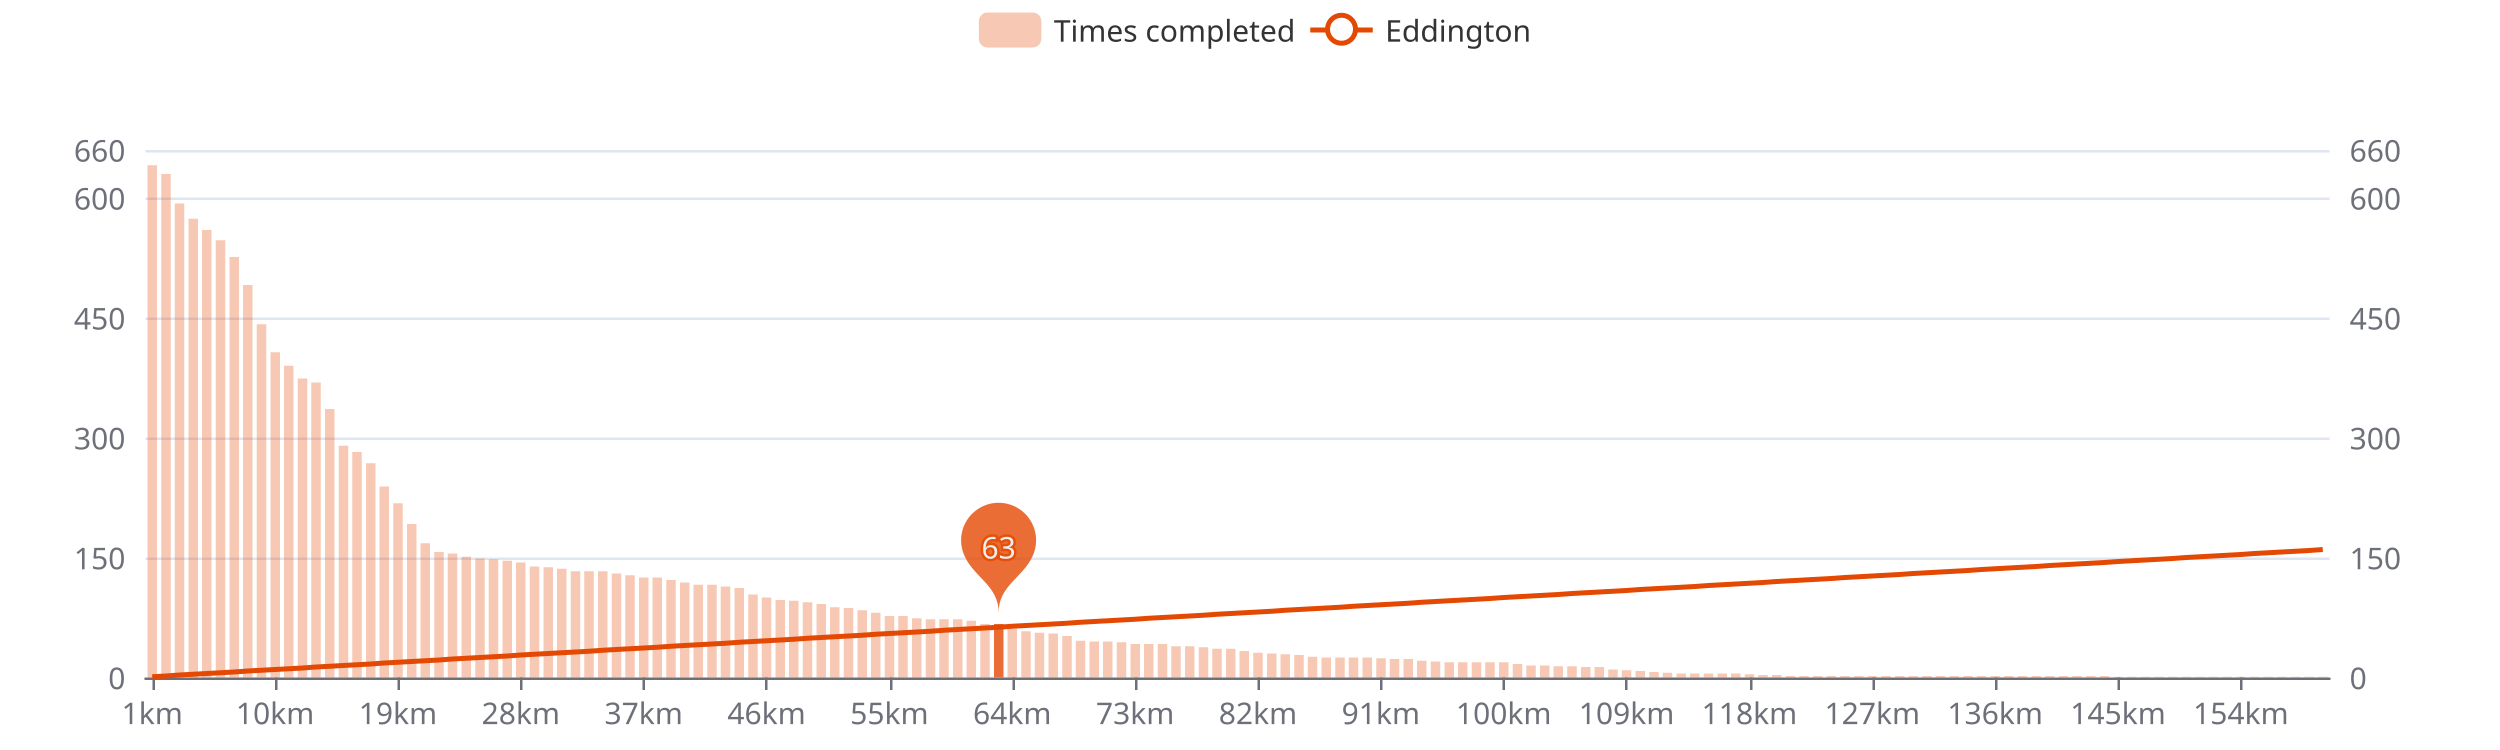
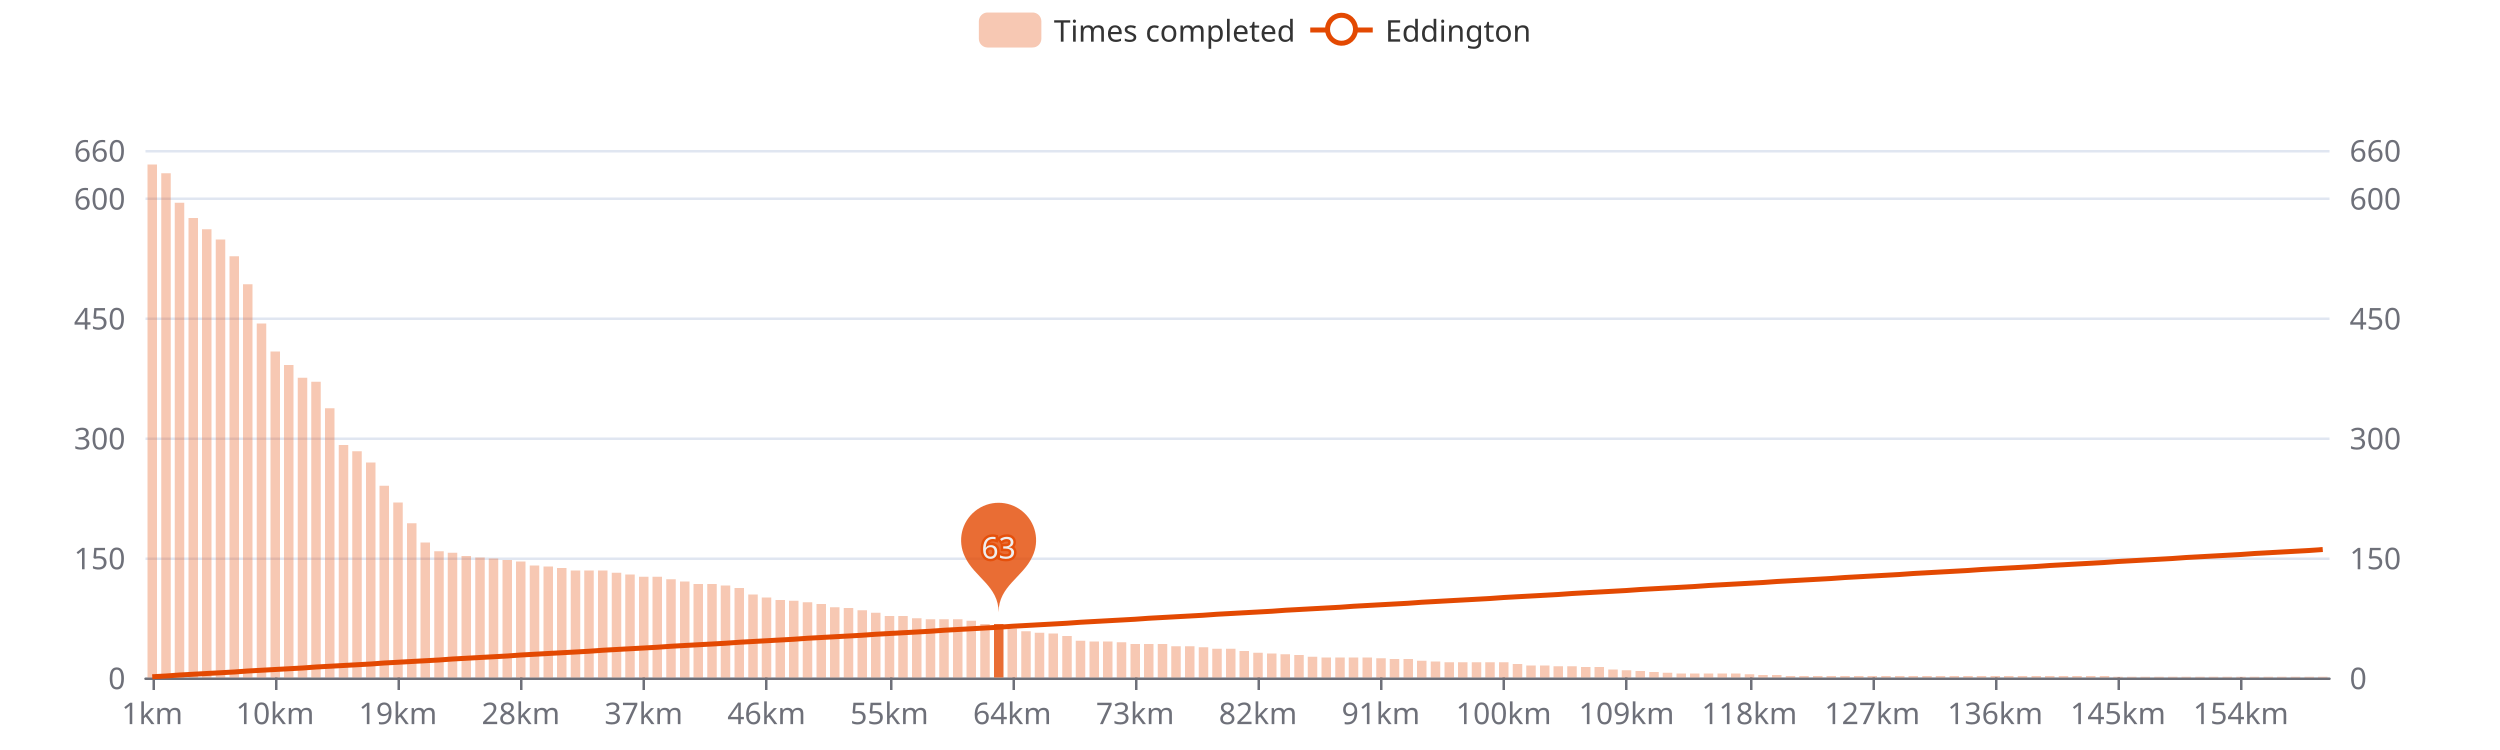
<svg xmlns="http://www.w3.org/2000/svg" width="1000" height="300" version="1.1" baseProfile="full" viewBox="0 0 1000 300">
  <rect width="1000" height="300" x="0" y="0" id="0" fill="#ffffff" />
  <path d="M58.2 271.5L931.8 271.5" fill="none" stroke="#E0E6F1" />
  <path d="M58.2 223.5L931.8 223.5" fill="none" stroke="#E0E6F1" />
  <path d="M58.2 175.5L931.8 175.5" fill="none" stroke="#E0E6F1" />
  <path d="M58.2 127.5L931.8 127.5" fill="none" stroke="#E0E6F1" />
  <path d="M58.2 79.5L931.8 79.5" fill="none" stroke="#E0E6F1" />
  <path d="M58.2 60.5L931.8 60.5" fill="none" stroke="#E0E6F1" />
  <path d="M58.2 271.5L931.8 271.5" fill="none" stroke="#6E7079" stroke-linecap="round" />
  <path d="M61.5 271L61.5 276" fill="none" stroke="#6E7079" />
  <path d="M110.5 271L110.5 276" fill="none" stroke="#6E7079" />
  <path d="M159.5 271L159.5 276" fill="none" stroke="#6E7079" />
  <path d="M208.5 271L208.5 276" fill="none" stroke="#6E7079" />
  <path d="M257.5 271L257.5 276" fill="none" stroke="#6E7079" />
  <path d="M306.5 271L306.5 276" fill="none" stroke="#6E7079" />
  <path d="M356.5 271L356.5 276" fill="none" stroke="#6E7079" />
  <path d="M405.5 271L405.5 276" fill="none" stroke="#6E7079" />
  <path d="M454.5 271L454.5 276" fill="none" stroke="#6E7079" />
  <path d="M503.5 271L503.5 276" fill="none" stroke="#6E7079" />
  <path d="M552.5 271L552.5 276" fill="none" stroke="#6E7079" />
  <path d="M601.5 271L601.5 276" fill="none" stroke="#6E7079" />
  <path d="M650.5 271L650.5 276" fill="none" stroke="#6E7079" />
  <path d="M700.5 271L700.5 276" fill="none" stroke="#6E7079" />
  <path d="M749.5 271L749.5 276" fill="none" stroke="#6E7079" />
  <path d="M798.5 271L798.5 276" fill="none" stroke="#6E7079" />
  <path d="M847.5 271L847.5 276" fill="none" stroke="#6E7079" />
  <path d="M896.5 271L896.5 276" fill="none" stroke="#6E7079" />
  <text dominant-baseline="central" text-anchor="end" style="font-size:12px;font-family:sans-serif;" transform="translate(50.16 271)" fill="#6E7079">0</text>
  <text dominant-baseline="central" text-anchor="end" style="font-size:12px;font-family:sans-serif;" transform="translate(50.16 223.0455)" fill="#6E7079">150</text>
  <text dominant-baseline="central" text-anchor="end" style="font-size:12px;font-family:sans-serif;" transform="translate(50.16 175.0909)" fill="#6E7079">300</text>
  <text dominant-baseline="central" text-anchor="end" style="font-size:12px;font-family:sans-serif;" transform="translate(50.16 127.1364)" fill="#6E7079">450</text>
  <text dominant-baseline="central" text-anchor="end" style="font-size:12px;font-family:sans-serif;" transform="translate(50.16 79.1818)" fill="#6E7079">600</text>
  <text dominant-baseline="central" text-anchor="end" style="font-size:12px;font-family:sans-serif;" transform="translate(50.16 60)" fill="#6E7079">660</text>
  <text dominant-baseline="central" text-anchor="start" style="font-size:12px;font-family:sans-serif;" transform="translate(939.84 271)" fill="#6E7079">0</text>
  <text dominant-baseline="central" text-anchor="start" style="font-size:12px;font-family:sans-serif;" transform="translate(939.84 223.0455)" fill="#6E7079">150</text>
  <text dominant-baseline="central" text-anchor="start" style="font-size:12px;font-family:sans-serif;" transform="translate(939.84 175.0909)" fill="#6E7079">300</text>
  <text dominant-baseline="central" text-anchor="start" style="font-size:12px;font-family:sans-serif;" transform="translate(939.84 127.1364)" fill="#6E7079">450</text>
  <text dominant-baseline="central" text-anchor="start" style="font-size:12px;font-family:sans-serif;" transform="translate(939.84 79.1818)" fill="#6E7079">600</text>
  <text dominant-baseline="central" text-anchor="start" style="font-size:12px;font-family:sans-serif;" transform="translate(939.84 60)" fill="#6E7079">660</text>
  <text dominant-baseline="central" text-anchor="middle" style="font-size:12px;font-family:sans-serif;" y="6" transform="translate(60.8903 279)" fill="#6E7079">1km</text>
  <text dominant-baseline="central" text-anchor="middle" style="font-size:12px;font-family:sans-serif;" y="6" transform="translate(110.0348 279)" fill="#6E7079">10km</text>
  <text dominant-baseline="central" text-anchor="middle" style="font-size:12px;font-family:sans-serif;" y="6" transform="translate(159.1793 279)" fill="#6E7079">19km</text>
  <text dominant-baseline="central" text-anchor="middle" style="font-size:12px;font-family:sans-serif;" y="6" transform="translate(208.3238 279)" fill="#6E7079">28km</text>
  <text dominant-baseline="central" text-anchor="middle" style="font-size:12px;font-family:sans-serif;" y="6" transform="translate(257.4683 279)" fill="#6E7079">37km</text>
  <text dominant-baseline="central" text-anchor="middle" style="font-size:12px;font-family:sans-serif;" y="6" transform="translate(306.6128 279)" fill="#6E7079">46km</text>
  <text dominant-baseline="central" text-anchor="middle" style="font-size:12px;font-family:sans-serif;" y="6" transform="translate(355.7573 279)" fill="#6E7079">55km</text>
  <text dominant-baseline="central" text-anchor="middle" style="font-size:12px;font-family:sans-serif;" y="6" transform="translate(404.9018 279)" fill="#6E7079">64km</text>
  <text dominant-baseline="central" text-anchor="middle" style="font-size:12px;font-family:sans-serif;" y="6" transform="translate(454.0463 279)" fill="#6E7079">73km</text>
  <text dominant-baseline="central" text-anchor="middle" style="font-size:12px;font-family:sans-serif;" y="6" transform="translate(503.1908 279)" fill="#6E7079">82km</text>
  <text dominant-baseline="central" text-anchor="middle" style="font-size:12px;font-family:sans-serif;" y="6" transform="translate(552.3353 279)" fill="#6E7079">91km</text>
  <text dominant-baseline="central" text-anchor="middle" style="font-size:12px;font-family:sans-serif;" y="6" transform="translate(601.4798 279)" fill="#6E7079">100km</text>
  <text dominant-baseline="central" text-anchor="middle" style="font-size:12px;font-family:sans-serif;" y="6" transform="translate(650.6243 279)" fill="#6E7079">109km</text>
  <text dominant-baseline="central" text-anchor="middle" style="font-size:12px;font-family:sans-serif;" y="6" transform="translate(699.7688 279)" fill="#6E7079">118km</text>
  <text dominant-baseline="central" text-anchor="middle" style="font-size:12px;font-family:sans-serif;" y="6" transform="translate(748.9133 279)" fill="#6E7079">127km</text>
  <text dominant-baseline="central" text-anchor="middle" style="font-size:12px;font-family:sans-serif;" y="6" transform="translate(798.0578 279)" fill="#6E7079">136km</text>
  <text dominant-baseline="central" text-anchor="middle" style="font-size:12px;font-family:sans-serif;" y="6" transform="translate(847.2023 279)" fill="#6E7079">145km</text>
  <text dominant-baseline="central" text-anchor="middle" style="font-size:12px;font-family:sans-serif;" y="6" transform="translate(896.3468 279)" fill="#6E7079">154km</text>
-   <path d="M59 271l3.8 0l0 -204.9l-3.8 0Z" fill="rgb(227,73,2)" fill-opacity="0.3" />
-   <path d="M64.5 271l3.8 0l0 -201.4l-3.8 0Z" fill="rgb(227,73,2)" fill-opacity="0.3" />
-   <path d="M69.9 271l3.8 0l0 -189.6l-3.8 0Z" fill="rgb(227,73,2)" fill-opacity="0.3" />
-   <path d="M75.4 271l3.8 0l0 -183.5l-3.8 0Z" fill="rgb(227,73,2)" fill-opacity="0.3" />
-   <path d="M80.8 271l3.8 0l0 -179l-3.8 0Z" fill="rgb(227,73,2)" fill-opacity="0.3" />
-   <path d="M86.3 271l3.8 0l0 -174.9l-3.8 0Z" fill="rgb(227,73,2)" fill-opacity="0.3" />
-   <path d="M91.8 271l3.8 0l0 -168.2l-3.8 0Z" fill="rgb(227,73,2)" fill-opacity="0.3" />
-   <path d="M97.2 271l3.8 0l0 -157l-3.8 0Z" fill="rgb(227,73,2)" fill-opacity="0.3" />
-   <path d="M102.7 271l3.8 0l0 -141.3l-3.8 0Z" fill="rgb(227,73,2)" fill-opacity="0.3" />
-   <path d="M108.2 271l3.8 0l0 -130.1l-3.8 0Z" fill="rgb(227,73,2)" fill-opacity="0.3" />
-   <path d="M113.6 271l3.8 0l0 -124.7l-3.8 0Z" fill="rgb(227,73,2)" fill-opacity="0.3" />
-   <path d="M119.1 271l3.8 0l0 -119.6l-3.8 0Z" fill="rgb(227,73,2)" fill-opacity="0.3" />
-   <path d="M124.5 271l3.8 0l0 -118l-3.8 0Z" fill="rgb(227,73,2)" fill-opacity="0.3" />
-   <path d="M130 271l3.8 0l0 -107.4l-3.8 0Z" fill="rgb(227,73,2)" fill-opacity="0.3" />
-   <path d="M135.5 271l3.8 0l0 -92.7l-3.8 0Z" fill="rgb(227,73,2)" fill-opacity="0.3" />
-   <path d="M140.9 271l3.8 0l0 -90.2l-3.8 0Z" fill="rgb(227,73,2)" fill-opacity="0.3" />
-   <path d="M146.4 271l3.8 0l0 -85.7l-3.8 0Z" fill="rgb(227,73,2)" fill-opacity="0.3" />
-   <path d="M151.8 271l3.8 0l0 -76.4l-3.8 0Z" fill="rgb(227,73,2)" fill-opacity="0.3" />
-   <path d="M157.3 271l3.8 0l0 -69.7l-3.8 0Z" fill="rgb(227,73,2)" fill-opacity="0.3" />
-   <path d="M162.8 271l3.8 0l0 -61.4l-3.8 0Z" fill="rgb(227,73,2)" fill-opacity="0.3" />
-   <path d="M168.2 271l3.8 0l0 -53.7l-3.8 0Z" fill="rgb(227,73,2)" fill-opacity="0.3" />
-   <path d="M173.7 271l3.8 0l0 -50.2l-3.8 0Z" fill="rgb(227,73,2)" fill-opacity="0.3" />
-   <path d="M179.1 271l3.8 0l0 -49.6l-3.8 0Z" fill="rgb(227,73,2)" fill-opacity="0.3" />
-   <path d="M184.6 271l3.8 0l0 -48.3l-3.8 0Z" fill="rgb(227,73,2)" fill-opacity="0.3" />
-   <path d="M190.1 271l3.8 0l0 -47.6l-3.8 0Z" fill="rgb(227,73,2)" fill-opacity="0.3" />
-   <path d="M195.5 271l3.8 0l0 -47.3l-3.8 0Z" fill="rgb(227,73,2)" fill-opacity="0.3" />
-   <path d="M201 271l3.8 0l0 -46.7l-3.8 0Z" fill="rgb(227,73,2)" fill-opacity="0.3" />
-   <path d="M206.4 271l3.8 0l0 -46l-3.8 0Z" fill="rgb(227,73,2)" fill-opacity="0.3" />
-   <path d="M211.9 271l3.8 0l0 -44.4l-3.8 0Z" fill="rgb(227,73,2)" fill-opacity="0.3" />
-   <path d="M217.4 271l3.8 0l0 -44.1l-3.8 0Z" fill="rgb(227,73,2)" fill-opacity="0.3" />
-   <path d="M222.8 271l3.8 0l0 -43.5l-3.8 0Z" fill="rgb(227,73,2)" fill-opacity="0.3" />
-   <path d="M228.3 271l3.8 0l0 -42.5l-3.8 0Z" fill="rgb(227,73,2)" fill-opacity="0.3" />
-   <path d="M233.7 271l3.8 0l0 -42.5l-3.8 0Z" fill="rgb(227,73,2)" fill-opacity="0.3" />
-   <path d="M239.2 271l3.8 0l0 -42.5l-3.8 0Z" fill="rgb(227,73,2)" fill-opacity="0.3" />
-   <path d="M244.7 271l3.8 0l0 -41.6l-3.8 0Z" fill="rgb(227,73,2)" fill-opacity="0.3" />
-   <path d="M250.1 271l3.8 0l0 -40.9l-3.8 0Z" fill="rgb(227,73,2)" fill-opacity="0.3" />
-   <path d="M255.6 271l3.8 0l0 -40l-3.8 0Z" fill="rgb(227,73,2)" fill-opacity="0.3" />
-   <path d="M261 271l3.8 0l0 -40l-3.8 0Z" fill="rgb(227,73,2)" fill-opacity="0.3" />
-   <path d="M266.5 271l3.8 0l0 -39l-3.8 0Z" fill="rgb(227,73,2)" fill-opacity="0.3" />
-   <path d="M272 271l3.8 0l0 -38l-3.8 0Z" fill="rgb(227,73,2)" fill-opacity="0.3" />
-   <path d="M277.4 271l3.8 0l0 -37.1l-3.8 0Z" fill="rgb(227,73,2)" fill-opacity="0.3" />
-   <path d="M282.9 271l3.8 0l0 -37.1l-3.8 0Z" fill="rgb(227,73,2)" fill-opacity="0.3" />
-   <path d="M288.3 271l3.8 0l0 -36.4l-3.8 0Z" fill="rgb(227,73,2)" fill-opacity="0.3" />
+   <path d="M59 271l3.8 0l0 -205.2l-3.8 0Z" fill="rgb(227,73,2)" fill-opacity="0.3" />
+   <path d="M64.5 271l3.8 0l0 -201.7l-3.8 0Z" fill="rgb(227,73,2)" fill-opacity="0.3" />
+   <path d="M69.9 271l3.8 0l0 -189.9l-3.8 0Z" fill="rgb(227,73,2)" fill-opacity="0.3" />
+   <path d="M75.4 271l3.8 0l0 -183.8l-3.8 0Z" fill="rgb(227,73,2)" fill-opacity="0.3" />
+   <path d="M80.8 271l3.8 0l0 -179.3l-3.8 0Z" fill="rgb(227,73,2)" fill-opacity="0.3" />
+   <path d="M86.3 271l3.8 0l0 -175.2l-3.8 0Z" fill="rgb(227,73,2)" fill-opacity="0.3" />
+   <path d="M91.8 271l3.8 0l0 -168.5l-3.8 0Z" fill="rgb(227,73,2)" fill-opacity="0.3" />
+   <path d="M97.2 271l3.8 0l0 -157.3l-3.8 0Z" fill="rgb(227,73,2)" fill-opacity="0.3" />
+   <path d="M102.7 271l3.8 0l0 -141.6l-3.8 0Z" fill="rgb(227,73,2)" fill-opacity="0.3" />
+   <path d="M108.2 271l3.8 0l0 -130.4l-3.8 0Z" fill="rgb(227,73,2)" fill-opacity="0.3" />
+   <path d="M113.6 271l3.8 0l0 -125l-3.8 0Z" fill="rgb(227,73,2)" fill-opacity="0.3" />
+   <path d="M119.1 271l3.8 0l0 -119.9l-3.8 0Z" fill="rgb(227,73,2)" fill-opacity="0.3" />
+   <path d="M124.5 271l3.8 0l0 -118.3l-3.8 0Z" fill="rgb(227,73,2)" fill-opacity="0.3" />
+   <path d="M130 271l3.8 0l0 -107.7l-3.8 0Z" fill="rgb(227,73,2)" fill-opacity="0.3" />
+   <path d="M135.5 271l3.8 0l0 -93l-3.8 0Z" fill="rgb(227,73,2)" fill-opacity="0.3" />
+   <path d="M140.9 271l3.8 0l0 -90.5l-3.8 0Z" fill="rgb(227,73,2)" fill-opacity="0.3" />
+   <path d="M146.4 271l3.8 0l0 -86l-3.8 0Z" fill="rgb(227,73,2)" fill-opacity="0.3" />
+   <path d="M151.8 271l3.8 0l0 -76.7l-3.8 0Z" fill="rgb(227,73,2)" fill-opacity="0.3" />
+   <path d="M157.3 271l3.8 0l0 -70l-3.8 0Z" fill="rgb(227,73,2)" fill-opacity="0.3" />
+   <path d="M162.8 271l3.8 0l0 -61.7l-3.8 0Z" fill="rgb(227,73,2)" fill-opacity="0.3" />
+   <path d="M168.2 271l3.8 0l0 -54l-3.8 0Z" fill="rgb(227,73,2)" fill-opacity="0.3" />
+   <path d="M173.7 271l3.8 0l0 -50.5l-3.8 0Z" fill="rgb(227,73,2)" fill-opacity="0.3" />
+   <path d="M179.1 271l3.8 0l0 -49.9l-3.8 0Z" fill="rgb(227,73,2)" fill-opacity="0.3" />
+   <path d="M184.6 271l3.8 0l0 -48.6l-3.8 0Z" fill="rgb(227,73,2)" fill-opacity="0.3" />
+   <path d="M190.1 271l3.8 0l0 -48l-3.8 0Z" fill="rgb(227,73,2)" fill-opacity="0.3" />
+   <path d="M195.5 271l3.8 0l0 -47.6l-3.8 0Z" fill="rgb(227,73,2)" fill-opacity="0.3" />
+   <path d="M201 271l3.8 0l0 -47l-3.8 0Z" fill="rgb(227,73,2)" fill-opacity="0.3" />
+   <path d="M206.4 271l3.8 0l0 -46.4l-3.8 0Z" fill="rgb(227,73,2)" fill-opacity="0.3" />
+   <path d="M211.9 271l3.8 0l0 -44.8l-3.8 0Z" fill="rgb(227,73,2)" fill-opacity="0.3" />
+   <path d="M217.4 271l3.8 0l0 -44.4l-3.8 0Z" fill="rgb(227,73,2)" fill-opacity="0.3" />
+   <path d="M222.8 271l3.8 0l0 -43.8l-3.8 0Z" fill="rgb(227,73,2)" fill-opacity="0.3" />
+   <path d="M228.3 271l3.8 0l0 -42.8l-3.8 0Z" fill="rgb(227,73,2)" fill-opacity="0.3" />
+   <path d="M233.7 271l3.8 0l0 -42.8l-3.8 0Z" fill="rgb(227,73,2)" fill-opacity="0.3" />
+   <path d="M239.2 271l3.8 0l0 -42.8l-3.8 0Z" fill="rgb(227,73,2)" fill-opacity="0.3" />
+   <path d="M244.7 271l3.8 0l0 -41.9l-3.8 0Z" fill="rgb(227,73,2)" fill-opacity="0.3" />
+   <path d="M250.1 271l3.8 0l0 -41.2l-3.8 0Z" fill="rgb(227,73,2)" fill-opacity="0.3" />
+   <path d="M255.6 271l3.8 0l0 -40.3l-3.8 0Z" fill="rgb(227,73,2)" fill-opacity="0.3" />
+   <path d="M261 271l3.8 0l0 -40.3l-3.8 0Z" fill="rgb(227,73,2)" fill-opacity="0.3" />
+   <path d="M266.5 271l3.8 0l0 -39.3l-3.8 0Z" fill="rgb(227,73,2)" fill-opacity="0.3" />
+   <path d="M272 271l3.8 0l0 -38.4l-3.8 0Z" fill="rgb(227,73,2)" fill-opacity="0.3" />
+   <path d="M277.4 271l3.8 0l0 -37.4l-3.8 0Z" fill="rgb(227,73,2)" fill-opacity="0.3" />
+   <path d="M282.9 271l3.8 0l0 -37.4l-3.8 0Z" fill="rgb(227,73,2)" fill-opacity="0.3" />
+   <path d="M288.3 271l3.8 0l0 -36.8l-3.8 0Z" fill="rgb(227,73,2)" fill-opacity="0.3" />
  <path d="M293.8 271l3.8 0l0 -35.8l-3.8 0Z" fill="rgb(227,73,2)" fill-opacity="0.3" />
  <path d="M299.3 271l3.8 0l0 -33.2l-3.8 0Z" fill="rgb(227,73,2)" fill-opacity="0.3" />
  <path d="M304.7 271l3.8 0l0 -32l-3.8 0Z" fill="rgb(227,73,2)" fill-opacity="0.3" />
  <path d="M310.2 271l3.8 0l0 -31l-3.8 0Z" fill="rgb(227,73,2)" fill-opacity="0.3" />
  <path d="M315.6 271l3.8 0l0 -30.7l-3.8 0Z" fill="rgb(227,73,2)" fill-opacity="0.3" />
  <path d="M321.1 271l3.8 0l0 -30.1l-3.8 0Z" fill="rgb(227,73,2)" fill-opacity="0.3" />
  <path d="M326.6 271l3.8 0l0 -29.4l-3.8 0Z" fill="rgb(227,73,2)" fill-opacity="0.3" />
  <path d="M332 271l3.8 0l0 -28.1l-3.8 0Z" fill="rgb(227,73,2)" fill-opacity="0.3" />
  <path d="M337.5 271l3.8 0l0 -27.8l-3.8 0Z" fill="rgb(227,73,2)" fill-opacity="0.3" />
  <path d="M343 271l3.8 0l0 -26.9l-3.8 0Z" fill="rgb(227,73,2)" fill-opacity="0.3" />
  <path d="M348.4 271l3.8 0l0 -25.9l-3.8 0Z" fill="rgb(227,73,2)" fill-opacity="0.3" />
  <path d="M353.9 271l3.8 0l0 -24.6l-3.8 0Z" fill="rgb(227,73,2)" fill-opacity="0.3" />
  <path d="M359.3 271l3.8 0l0 -24.6l-3.8 0Z" fill="rgb(227,73,2)" fill-opacity="0.3" />
  <path d="M364.8 271l3.8 0l0 -23.7l-3.8 0Z" fill="rgb(227,73,2)" fill-opacity="0.3" />
  <path d="M370.3 271l3.8 0l0 -23.3l-3.8 0Z" fill="rgb(227,73,2)" fill-opacity="0.3" />
  <path d="M375.7 271l3.8 0l0 -23.3l-3.8 0Z" fill="rgb(227,73,2)" fill-opacity="0.3" />
  <path d="M381.2 271l3.8 0l0 -23.3l-3.8 0Z" fill="rgb(227,73,2)" fill-opacity="0.3" />
  <path d="M386.6 271l3.8 0l0 -22.7l-3.8 0Z" fill="rgb(227,73,2)" fill-opacity="0.3" />
  <path d="M392.1 271l3.8 0l0 -21.4l-3.8 0Z" fill="rgb(227,73,2)" fill-opacity="0.3" />
  <path d="M397.6 271l3.8 0l0 -21.4l-3.8 0Z" fill="rgb(227,73,2)" fill-opacity="0.8" />
  <path d="M403 271l3.8 0l0 -19.5l-3.8 0Z" fill="rgb(227,73,2)" fill-opacity="0.3" />
  <path d="M408.5 271l3.8 0l0 -18.5l-3.8 0Z" fill="rgb(227,73,2)" fill-opacity="0.3" />
  <path d="M413.9 271l3.8 0l0 -17.9l-3.8 0Z" fill="rgb(227,73,2)" fill-opacity="0.3" />
  <path d="M419.4 271l3.8 0l0 -17.6l-3.8 0Z" fill="rgb(227,73,2)" fill-opacity="0.3" />
  <path d="M424.9 271l3.8 0l0 -16.6l-3.8 0Z" fill="rgb(227,73,2)" fill-opacity="0.3" />
  <path d="M430.3 271l3.8 0l0 -14.7l-3.8 0Z" fill="rgb(227,73,2)" fill-opacity="0.3" />
  <path d="M435.8 271l3.8 0l0 -14.4l-3.8 0Z" fill="rgb(227,73,2)" fill-opacity="0.3" />
  <path d="M441.2 271l3.8 0l0 -14.4l-3.8 0Z" fill="rgb(227,73,2)" fill-opacity="0.3" />
  <path d="M446.7 271l3.8 0l0 -14.1l-3.8 0Z" fill="rgb(227,73,2)" fill-opacity="0.3" />
  <path d="M452.2 271l3.8 0l0 -13.4l-3.8 0Z" fill="rgb(227,73,2)" fill-opacity="0.3" />
  <path d="M457.6 271l3.8 0l0 -13.4l-3.8 0Z" fill="rgb(227,73,2)" fill-opacity="0.3" />
  <path d="M463.1 271l3.8 0l0 -13.4l-3.8 0Z" fill="rgb(227,73,2)" fill-opacity="0.3" />
  <path d="M468.5 271l3.8 0l0 -12.5l-3.8 0Z" fill="rgb(227,73,2)" fill-opacity="0.3" />
  <path d="M474 271l3.8 0l0 -12.5l-3.8 0Z" fill="rgb(227,73,2)" fill-opacity="0.3" />
  <path d="M479.5 271l3.8 0l0 -12.1l-3.8 0Z" fill="rgb(227,73,2)" fill-opacity="0.3" />
  <path d="M484.9 271l3.8 0l0 -11.5l-3.8 0Z" fill="rgb(227,73,2)" fill-opacity="0.3" />
  <path d="M490.4 271l3.8 0l0 -11.5l-3.8 0Z" fill="rgb(227,73,2)" fill-opacity="0.3" />
  <path d="M495.8 271l3.8 0l0 -10.6l-3.8 0Z" fill="rgb(227,73,2)" fill-opacity="0.3" />
  <path d="M501.3 271l3.8 0l0 -9.9l-3.8 0Z" fill="rgb(227,73,2)" fill-opacity="0.3" />
  <path d="M506.8 271l3.8 0l0 -9.6l-3.8 0Z" fill="rgb(227,73,2)" fill-opacity="0.3" />
  <path d="M512.2 271l3.8 0l0 -9.3l-3.8 0Z" fill="rgb(227,73,2)" fill-opacity="0.3" />
  <path d="M517.7 271l3.8 0l0 -9l-3.8 0Z" fill="rgb(227,73,2)" fill-opacity="0.3" />
  <path d="M523.1 271l3.8 0l0 -8.3l-3.8 0Z" fill="rgb(227,73,2)" fill-opacity="0.3" />
  <path d="M528.6 271l3.8 0l0 -8l-3.8 0Z" fill="rgb(227,73,2)" fill-opacity="0.3" />
  <path d="M534.1 271l3.8 0l0 -8l-3.8 0Z" fill="rgb(227,73,2)" fill-opacity="0.3" />
  <path d="M539.5 271l3.8 0l0 -8l-3.8 0Z" fill="rgb(227,73,2)" fill-opacity="0.3" />
  <path d="M545 271l3.8 0l0 -8l-3.8 0Z" fill="rgb(227,73,2)" fill-opacity="0.3" />
  <path d="M550.5 271l3.8 0l0 -7.7l-3.8 0Z" fill="rgb(227,73,2)" fill-opacity="0.3" />
  <path d="M555.9 271l3.8 0l0 -7.4l-3.8 0Z" fill="rgb(227,73,2)" fill-opacity="0.3" />
  <path d="M561.4 271l3.8 0l0 -7.4l-3.8 0Z" fill="rgb(227,73,2)" fill-opacity="0.3" />
  <path d="M566.8 271l3.8 0l0 -6.7l-3.8 0Z" fill="rgb(227,73,2)" fill-opacity="0.3" />
  <path d="M572.3 271l3.8 0l0 -6.4l-3.8 0Z" fill="rgb(227,73,2)" fill-opacity="0.3" />
  <path d="M577.8 271l3.8 0l0 -6.1l-3.8 0Z" fill="rgb(227,73,2)" fill-opacity="0.3" />
  <path d="M583.2 271l3.8 0l0 -6.1l-3.8 0Z" fill="rgb(227,73,2)" fill-opacity="0.3" />
  <path d="M588.7 271l3.8 0l0 -6.1l-3.8 0Z" fill="rgb(227,73,2)" fill-opacity="0.3" />
  <path d="M594.1 271l3.8 0l0 -6.1l-3.8 0Z" fill="rgb(227,73,2)" fill-opacity="0.3" />
  <path d="M599.6 271l3.8 0l0 -6.1l-3.8 0Z" fill="rgb(227,73,2)" fill-opacity="0.3" />
  <path d="M605.1 271l3.8 0l0 -5.4l-3.8 0Z" fill="rgb(227,73,2)" fill-opacity="0.3" />
  <path d="M610.5 271l3.8 0l0 -4.8l-3.8 0Z" fill="rgb(227,73,2)" fill-opacity="0.3" />
  <path d="M616 271l3.8 0l0 -4.8l-3.8 0Z" fill="rgb(227,73,2)" fill-opacity="0.3" />
  <path d="M621.4 271l3.8 0l0 -4.5l-3.8 0Z" fill="rgb(227,73,2)" fill-opacity="0.3" />
  <path d="M626.9 271l3.8 0l0 -4.5l-3.8 0Z" fill="rgb(227,73,2)" fill-opacity="0.3" />
  <path d="M632.4 271l3.8 0l0 -4.2l-3.8 0Z" fill="rgb(227,73,2)" fill-opacity="0.3" />
  <path d="M637.8 271l3.8 0l0 -4.2l-3.8 0Z" fill="rgb(227,73,2)" fill-opacity="0.3" />
  <path d="M643.3 271l3.8 0l0 -3.2l-3.8 0Z" fill="rgb(227,73,2)" fill-opacity="0.3" />
  <path d="M648.7 271l3.8 0l0 -2.9l-3.8 0Z" fill="rgb(227,73,2)" fill-opacity="0.3" />
  <path d="M654.2 271l3.8 0l0 -2.6l-3.8 0Z" fill="rgb(227,73,2)" fill-opacity="0.3" />
  <path d="M659.7 271l3.8 0l0 -2.2l-3.8 0Z" fill="rgb(227,73,2)" fill-opacity="0.3" />
  <path d="M665.1 271l3.8 0l0 -1.9l-3.8 0Z" fill="rgb(227,73,2)" fill-opacity="0.3" />
  <path d="M670.6 271l3.8 0l0 -1.6l-3.8 0Z" fill="rgb(227,73,2)" fill-opacity="0.3" />
  <path d="M676 271l3.8 0l0 -1.6l-3.8 0Z" fill="rgb(227,73,2)" fill-opacity="0.3" />
  <path d="M681.5 271l3.8 0l0 -1.6l-3.8 0Z" fill="rgb(227,73,2)" fill-opacity="0.3" />
  <path d="M687 271l3.8 0l0 -1.6l-3.8 0Z" fill="rgb(227,73,2)" fill-opacity="0.3" />
  <path d="M692.4 271l3.8 0l0 -1.6l-3.8 0Z" fill="rgb(227,73,2)" fill-opacity="0.3" />
  <path d="M697.9 271l3.8 0l0 -1.3l-3.8 0Z" fill="rgb(227,73,2)" fill-opacity="0.3" />
  <path d="M703.3 271l3.8 0l0 -1l-3.8 0Z" fill="rgb(227,73,2)" fill-opacity="0.3" />
  <path d="M708.8 271l3.8 0l0 -1l-3.8 0Z" fill="rgb(227,73,2)" fill-opacity="0.3" />
  <path d="M714.3 271l3.8 0l0 -0.6l-3.8 0Z" fill="rgb(227,73,2)" fill-opacity="0.3" />
  <path d="M719.7 271l3.8 0l0 -0.6l-3.8 0Z" fill="rgb(227,73,2)" fill-opacity="0.3" />
  <path d="M725.2 271l3.8 0l0 -0.6l-3.8 0Z" fill="rgb(227,73,2)" fill-opacity="0.3" />
  <path d="M730.6 271l3.8 0l0 -0.6l-3.8 0Z" fill="rgb(227,73,2)" fill-opacity="0.3" />
  <path d="M736.1 271l3.8 0l0 -0.6l-3.8 0Z" fill="rgb(227,73,2)" fill-opacity="0.3" />
  <path d="M741.6 271l3.8 0l0 -0.6l-3.8 0Z" fill="rgb(227,73,2)" fill-opacity="0.3" />
  <path d="M747 271l3.8 0l0 -0.6l-3.8 0Z" fill="rgb(227,73,2)" fill-opacity="0.3" />
  <path d="M752.5 271l3.8 0l0 -0.6l-3.8 0Z" fill="rgb(227,73,2)" fill-opacity="0.3" />
  <path d="M758 271l3.8 0l0 -0.6l-3.8 0Z" fill="rgb(227,73,2)" fill-opacity="0.3" />
  <path d="M763.4 271l3.8 0l0 -0.6l-3.8 0Z" fill="rgb(227,73,2)" fill-opacity="0.3" />
  <path d="M768.9 271l3.8 0l0 -0.6l-3.8 0Z" fill="rgb(227,73,2)" fill-opacity="0.3" />
  <path d="M774.3 271l3.8 0l0 -0.6l-3.8 0Z" fill="rgb(227,73,2)" fill-opacity="0.3" />
  <path d="M779.8 271l3.8 0l0 -0.6l-3.8 0Z" fill="rgb(227,73,2)" fill-opacity="0.3" />
  <path d="M785.3 271l3.8 0l0 -0.6l-3.8 0Z" fill="rgb(227,73,2)" fill-opacity="0.3" />
  <path d="M790.7 271l3.8 0l0 -0.6l-3.8 0Z" fill="rgb(227,73,2)" fill-opacity="0.3" />
  <path d="M796.2 271l3.8 0l0 -0.6l-3.8 0Z" fill="rgb(227,73,2)" fill-opacity="0.3" />
  <path d="M801.6 271l3.8 0l0 -0.6l-3.8 0Z" fill="rgb(227,73,2)" fill-opacity="0.3" />
  <path d="M807.1 271l3.8 0l0 -0.6l-3.8 0Z" fill="rgb(227,73,2)" fill-opacity="0.3" />
  <path d="M812.6 271l3.8 0l0 -0.6l-3.8 0Z" fill="rgb(227,73,2)" fill-opacity="0.3" />
  <path d="M818 271l3.8 0l0 -0.6l-3.8 0Z" fill="rgb(227,73,2)" fill-opacity="0.3" />
  <path d="M823.5 271l3.8 0l0 -0.6l-3.8 0Z" fill="rgb(227,73,2)" fill-opacity="0.3" />
  <path d="M828.9 271l3.8 0l0 -0.6l-3.8 0Z" fill="rgb(227,73,2)" fill-opacity="0.3" />
  <path d="M834.4 271l3.8 0l0 -0.6l-3.8 0Z" fill="rgb(227,73,2)" fill-opacity="0.3" />
  <path d="M839.9 271l3.8 0l0 -0.6l-3.8 0Z" fill="rgb(227,73,2)" fill-opacity="0.3" />
  <path d="M845.3 271l3.8 0l0 -0.3l-3.8 0Z" fill="rgb(227,73,2)" fill-opacity="0.3" />
  <path d="M850.8 271l3.8 0l0 -0.3l-3.8 0Z" fill="rgb(227,73,2)" fill-opacity="0.3" />
  <path d="M856.2 271l3.8 0l0 -0.3l-3.8 0Z" fill="rgb(227,73,2)" fill-opacity="0.3" />
  <path d="M861.7 271l3.8 0l0 -0.3l-3.8 0Z" fill="rgb(227,73,2)" fill-opacity="0.3" />
  <path d="M867.2 271l3.8 0l0 -0.3l-3.8 0Z" fill="rgb(227,73,2)" fill-opacity="0.3" />
  <path d="M872.6 271l3.8 0l0 -0.3l-3.8 0Z" fill="rgb(227,73,2)" fill-opacity="0.3" />
  <path d="M878.1 271l3.8 0l0 -0.3l-3.8 0Z" fill="rgb(227,73,2)" fill-opacity="0.3" />
  <path d="M883.5 271l3.8 0l0 -0.3l-3.8 0Z" fill="rgb(227,73,2)" fill-opacity="0.3" />
  <path d="M889 271l3.8 0l0 -0.3l-3.8 0Z" fill="rgb(227,73,2)" fill-opacity="0.3" />
  <path d="M894.5 271l3.8 0l0 -0.3l-3.8 0Z" fill="rgb(227,73,2)" fill-opacity="0.3" />
  <path d="M899.9 271l3.8 0l0 -0.3l-3.8 0Z" fill="rgb(227,73,2)" fill-opacity="0.3" />
  <path d="M905.4 271l3.8 0l0 -0.3l-3.8 0Z" fill="rgb(227,73,2)" fill-opacity="0.3" />
  <path d="M910.8 271l3.8 0l0 -0.3l-3.8 0Z" fill="rgb(227,73,2)" fill-opacity="0.3" />
  <path d="M916.3 271l3.8 0l0 -0.3l-3.8 0Z" fill="rgb(227,73,2)" fill-opacity="0.3" />
  <path d="M921.8 271l3.8 0l0 -0.3l-3.8 0Z" fill="rgb(227,73,2)" fill-opacity="0.3" />
  <path d="M927.2 271l3.8 0l0 -0.3l-3.8 0Z" fill="rgb(227,73,2)" fill-opacity="0.3" />
  <path d="M-5 -5l226.9 0l0 24l-226.9 0Z" transform="translate(391.54 5)" fill="rgb(0,0,0)" fill-opacity="0" stroke="#ccc" stroke-width="0" />
  <path d="M3.5 0L21.5 0A3.5 3.5 0 0 1 25 3.5L25 10.5A3.5 3.5 0 0 1 21.5 14L3.5 14A3.5 3.5 0 0 1 0 10.5L0 3.5A3.5 3.5 0 0 1 3.5 0" transform="translate(391.54 5)" fill="rgb(227,73,2)" fill-opacity="0.3" />
  <text dominant-baseline="central" text-anchor="start" style="font-size:12px;font-family:sans-serif;" xml:space="preserve" x="30" y="7" transform="translate(391.54 5)" fill="#333">Times completed</text>
  <path d="M0 7L25 7" transform="translate(524.1 5)" fill="#000" stroke="#E34902" stroke-width="2" stroke-linecap="butt" stroke-miterlimit="10" />
  <path d="M18.1 7A5.6 5.6 0 1 1 18.1 6.4A5.6 5.6 0 0 1 18.1 7" transform="translate(524.1 5)" fill="#fff" stroke="#E34902" stroke-width="2" stroke-linecap="butt" stroke-miterlimit="10" />
  <text dominant-baseline="central" text-anchor="start" style="font-size:12px;font-family:sans-serif;" x="30" y="7" transform="translate(524.1 5)" fill="#333">Eddington</text>
  <path d="M-0.54 -0.89A0.6 0.6 0 1 1 0.54 -0.89C0.39 -0.56 0 -0.42 0 0C0 -0.42 -0.39 -0.56 -0.54 -0.89Z" transform="matrix(25,0,0,25,399.4413,244.9)" fill="rgb(227,73,2)" fill-opacity="0.8" />
  <text dominant-baseline="central" text-anchor="middle" style="font-size:12px;font-family:sans-serif;" transform="translate(399.4413 218.7571)" fill="#eee" stroke="rgb(227,73,2)" stroke-width="2" paint-order="stroke" stroke-opacity="0.8" stroke-miterlimit="2">63</text>
  <g clip-path="url(#zr0-c0)">
    <path d="M60.9 270.7L66.4 270.4L71.8 270L77.3 269.7L82.7 269.4L88.2 269.1L93.7 268.8L99.1 268.4L104.6 268.1L110 267.8L115.5 267.5L121 267.2L126.4 266.8L131.9 266.5L137.3 266.2L142.8 265.9L148.3 265.6L153.7 265.2L159.2 264.9L164.6 264.6L170.1 264.3L175.6 264L181 263.6L186.5 263.3L191.9 263L197.4 262.7L202.9 262.4L208.3 262L213.8 261.7L219.2 261.4L224.7 261.1L230.2 260.8L235.6 260.5L241.1 260.1L246.5 259.8L252 259.5L257.5 259.2L262.9 258.9L268.4 258.5L273.8 258.2L279.3 257.9L284.8 257.6L290.2 257.3L295.7 256.9L301.2 256.6L306.6 256.3L312.1 256L317.5 255.7L323 255.3L328.5 255L333.9 254.7L339.4 254.4L344.8 254.1L350.3 253.7L355.8 253.4L361.2 253.1L366.7 252.8L372.1 252.5L377.6 252.1L383.1 251.8L388.5 251.5L394 251.2L399.4 250.9L404.9 250.5L410.4 250.2L415.8 249.9L421.3 249.6L426.7 249.3L432.2 248.9L437.7 248.6L443.1 248.3L448.6 248L454 247.7L459.5 247.3L465 247L470.4 246.7L475.9 246.4L481.3 246.1L486.8 245.7L492.3 245.4L497.7 245.1L503.2 244.8L508.7 244.5L514.1 244.1L519.6 243.8L525 243.5L530.5 243.2L536 242.9L541.4 242.5L546.9 242.2L552.3 241.9L557.8 241.6L563.3 241.3L568.7 240.9L574.2 240.6L579.6 240.3L585.1 240L590.6 239.7L596 239.4L601.5 239L606.9 238.7L612.4 238.4L617.9 238.1L623.3 237.8L628.8 237.4L634.2 237.1L639.7 236.8L645.2 236.5L650.6 236.2L656.1 235.8L661.5 235.5L667 235.2L672.5 234.9L677.9 234.6L683.4 234.2L688.8 233.9L694.3 233.6L699.8 233.3L705.2 233L710.7 232.6L716.2 232.3L721.6 232L727.1 231.7L732.5 231.4L738 231L743.5 230.7L748.9 230.4L754.4 230.1L759.8 229.8L765.3 229.4L770.8 229.1L776.2 228.8L781.7 228.5L787.1 228.2L792.6 227.8L798.1 227.5L803.5 227.2L809 226.9L814.4 226.6L819.9 226.2L825.4 225.9L830.8 225.6L836.3 225.3L841.7 225L847.2 224.6L852.7 224.3L858.1 224L863.6 223.7L869 223.4L874.5 223L880 222.7L885.4 222.4L890.9 222.1L896.3 221.8L901.8 221.4L907.3 221.1L912.7 220.8L918.2 220.5L923.6 220.2L929.1 219.8" fill="none" stroke="#E34902" stroke-width="2" stroke-linejoin="bevel" />
  </g>
  <defs>
    <clipPath id="zr0-c0">
      <path d="M57 59l876 0l0 213l-876 0Z" fill="#000" />
    </clipPath>
  </defs>
</svg>
